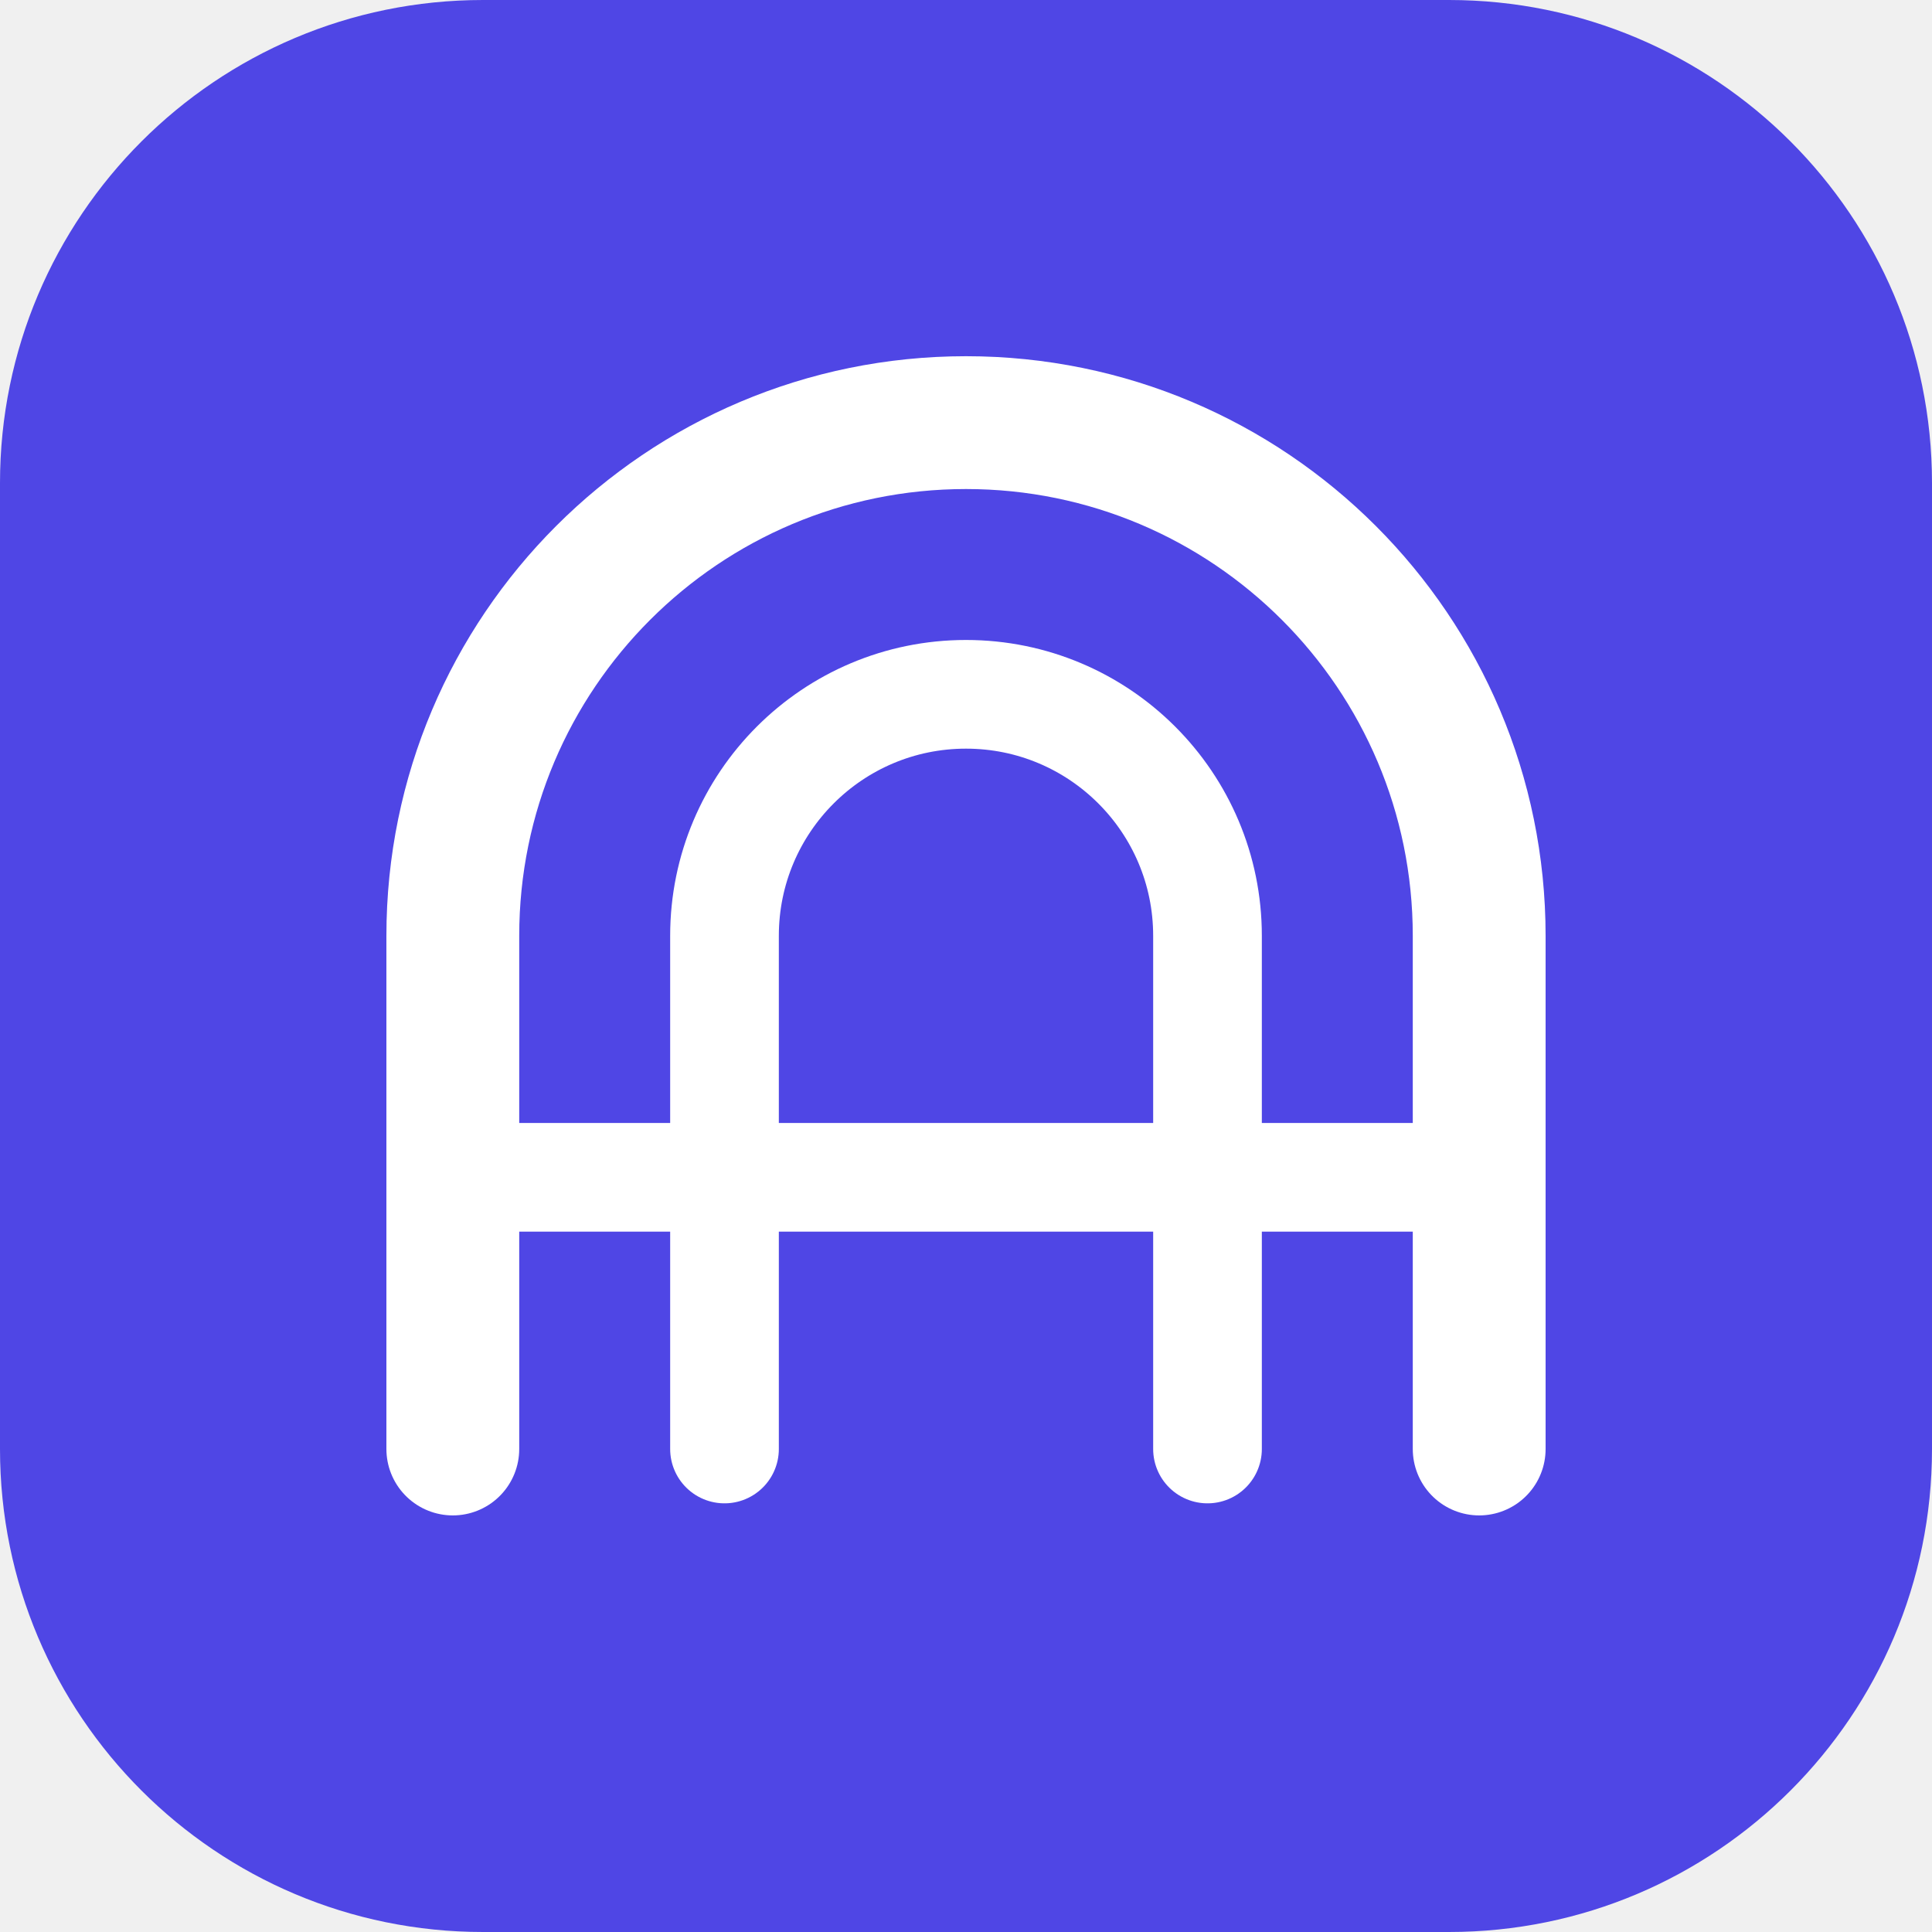
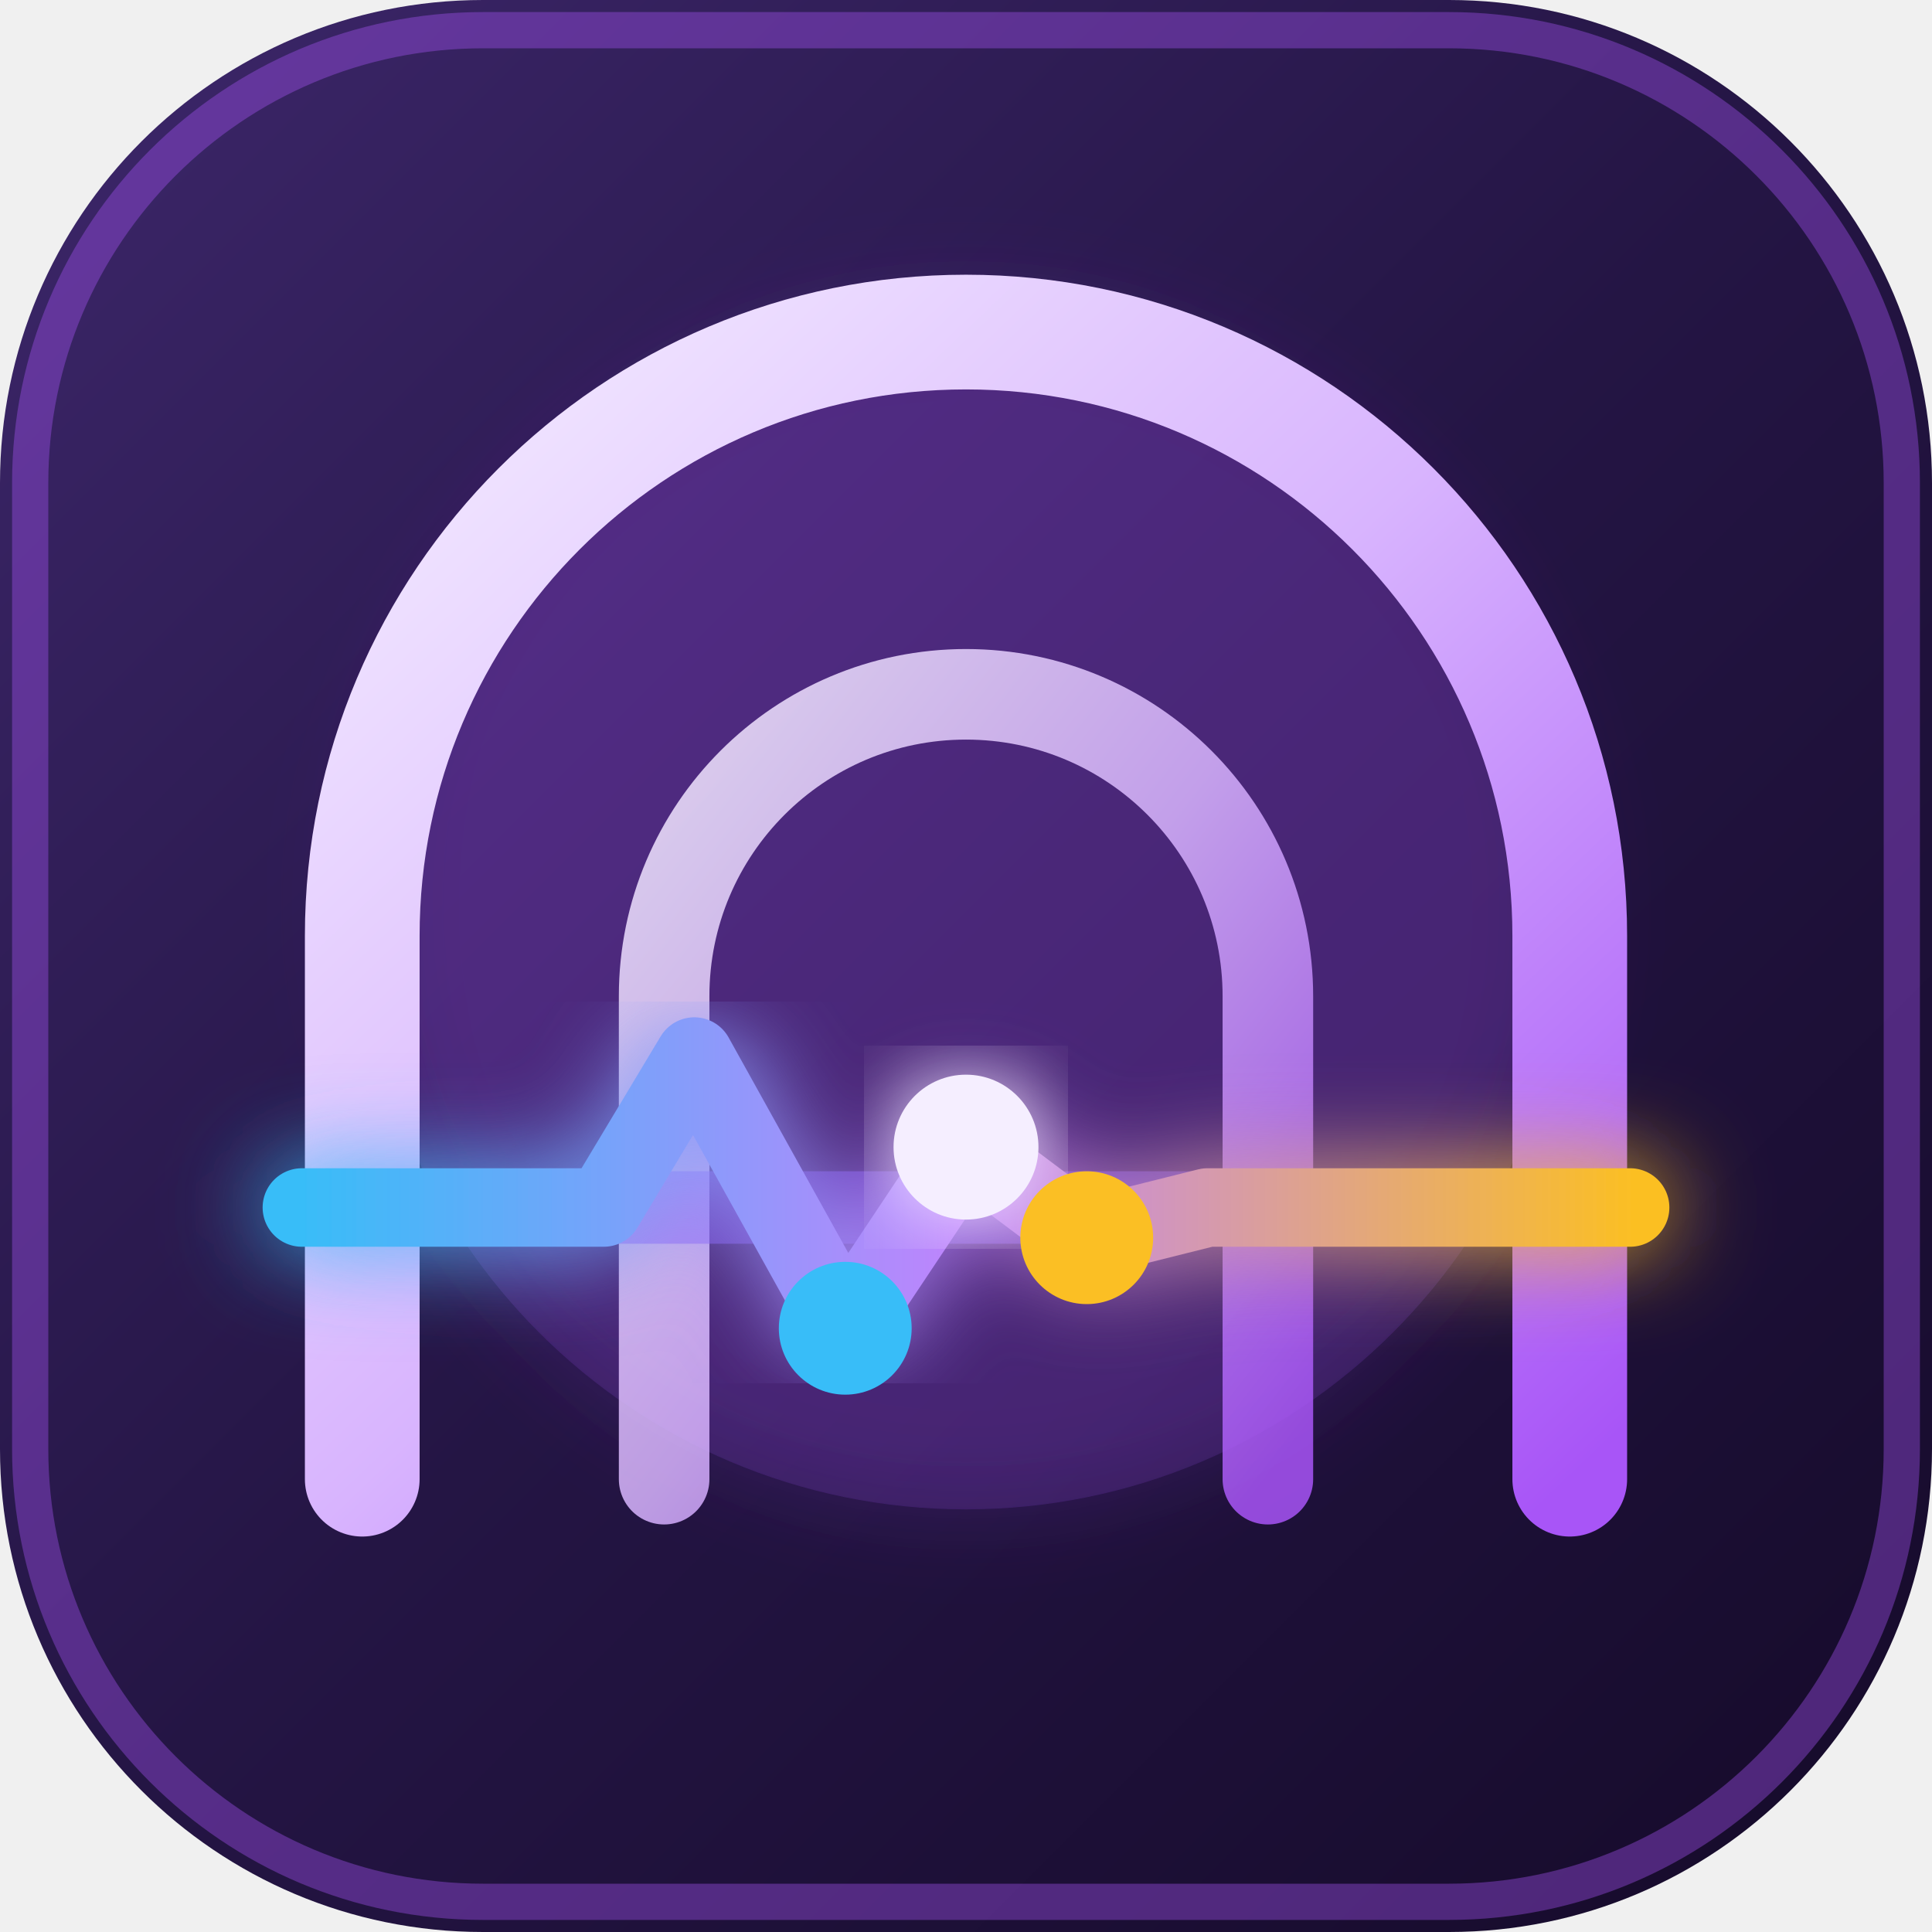
<svg xmlns="http://www.w3.org/2000/svg" viewBox="0 0 64 64" width="64" height="64">
-   <rect width="64" height="64" rx="16" fill="#4F46E5" />
-   <g fill="none" stroke="#FFFFFF" stroke-linecap="round">
-     <path d="M15 48V31a17 17 0 0 1 34 0v17" stroke-width="4.4" />
-     <path d="M24 48V31a8 8 0 0 1 16 0v17M15 39h34" stroke-width="3.6" />
-   </g>
+   <defs>
+     <linearGradient id="sb-bg" x1="0%" y1="0%" x2="100%" y2="100%">
+       <stop offset="0%" stop-color="#3d276b" />
+       <stop offset="50%" stop-color="#241544" />
+       <stop offset="100%" stop-color="#150a29" />
+     </linearGradient>
+     <linearGradient id="sb-arch" x1="0%" y1="0%" x2="100%" y2="100%">
+       <stop offset="0%" stop-color="#f5eeff" />
+       <stop offset="50%" stop-color="#d8b4fe" />
+       <stop offset="100%" stop-color="#a855f7" />
+     </linearGradient>
+     <linearGradient id="sb-wave" x1="0%" y1="50%" x2="100%" y2="50%">
+       <stop offset="0%" stop-color="#38bdf8" />
+       <stop offset="50%" stop-color="#c084fc" />
+       <stop offset="100%" stop-color="#fbbf24" />
+     </linearGradient>
+     <filter id="glow" x="-20%" y="-20%" width="140%" height="140%">
+       <feGaussianBlur stdDeviation="1.6" result="blur" />
+       <feComposite in="SourceGraphic" in2="blur" operator="over" />
+     </filter>
+   </defs>
+   <rect width="64" height="64" rx="16" fill="url(#sb-bg)" />
+   <rect x="1" y="1" width="62" height="62" rx="15" fill="none" stroke="#a855f7" stroke-width="1.2" stroke-opacity="0.38" />
+   <circle cx="32" cy="30" r="20" fill="#a855f7" fill-opacity="0.16" filter="url(#glow)" />
+   <path d="M12 49V31a20 20 0 0 1 40 0v18" fill="none" stroke="url(#sb-arch)" stroke-width="3.8" stroke-linecap="round" />
+   <path d="M22 49V33a10 10 0 0 1 20 0v16" fill="none" stroke="url(#sb-arch)" stroke-width="3" stroke-linecap="round" stroke-opacity="0.85" />
+   <path d="M10 40h44" fill="none" stroke="#8b5cf6" stroke-width="2.4" stroke-linecap="round" stroke-opacity="0.5" />
+   <path d="M10 40h10l3-5 5 9 4-6 4 3 4-1h14" fill="none" stroke="url(#sb-wave)" stroke-width="2.6" stroke-linecap="round" stroke-linejoin="round" filter="url(#glow)" />
+   <circle cx="28" cy="44" r="2.2" fill="#38bdf8" />
+   <circle cx="32" cy="38" r="2.4" fill="#f5eeff" filter="url(#glow)" />
+   <circle cx="36" cy="41" r="2.2" fill="#fbbf24" />
</svg>
